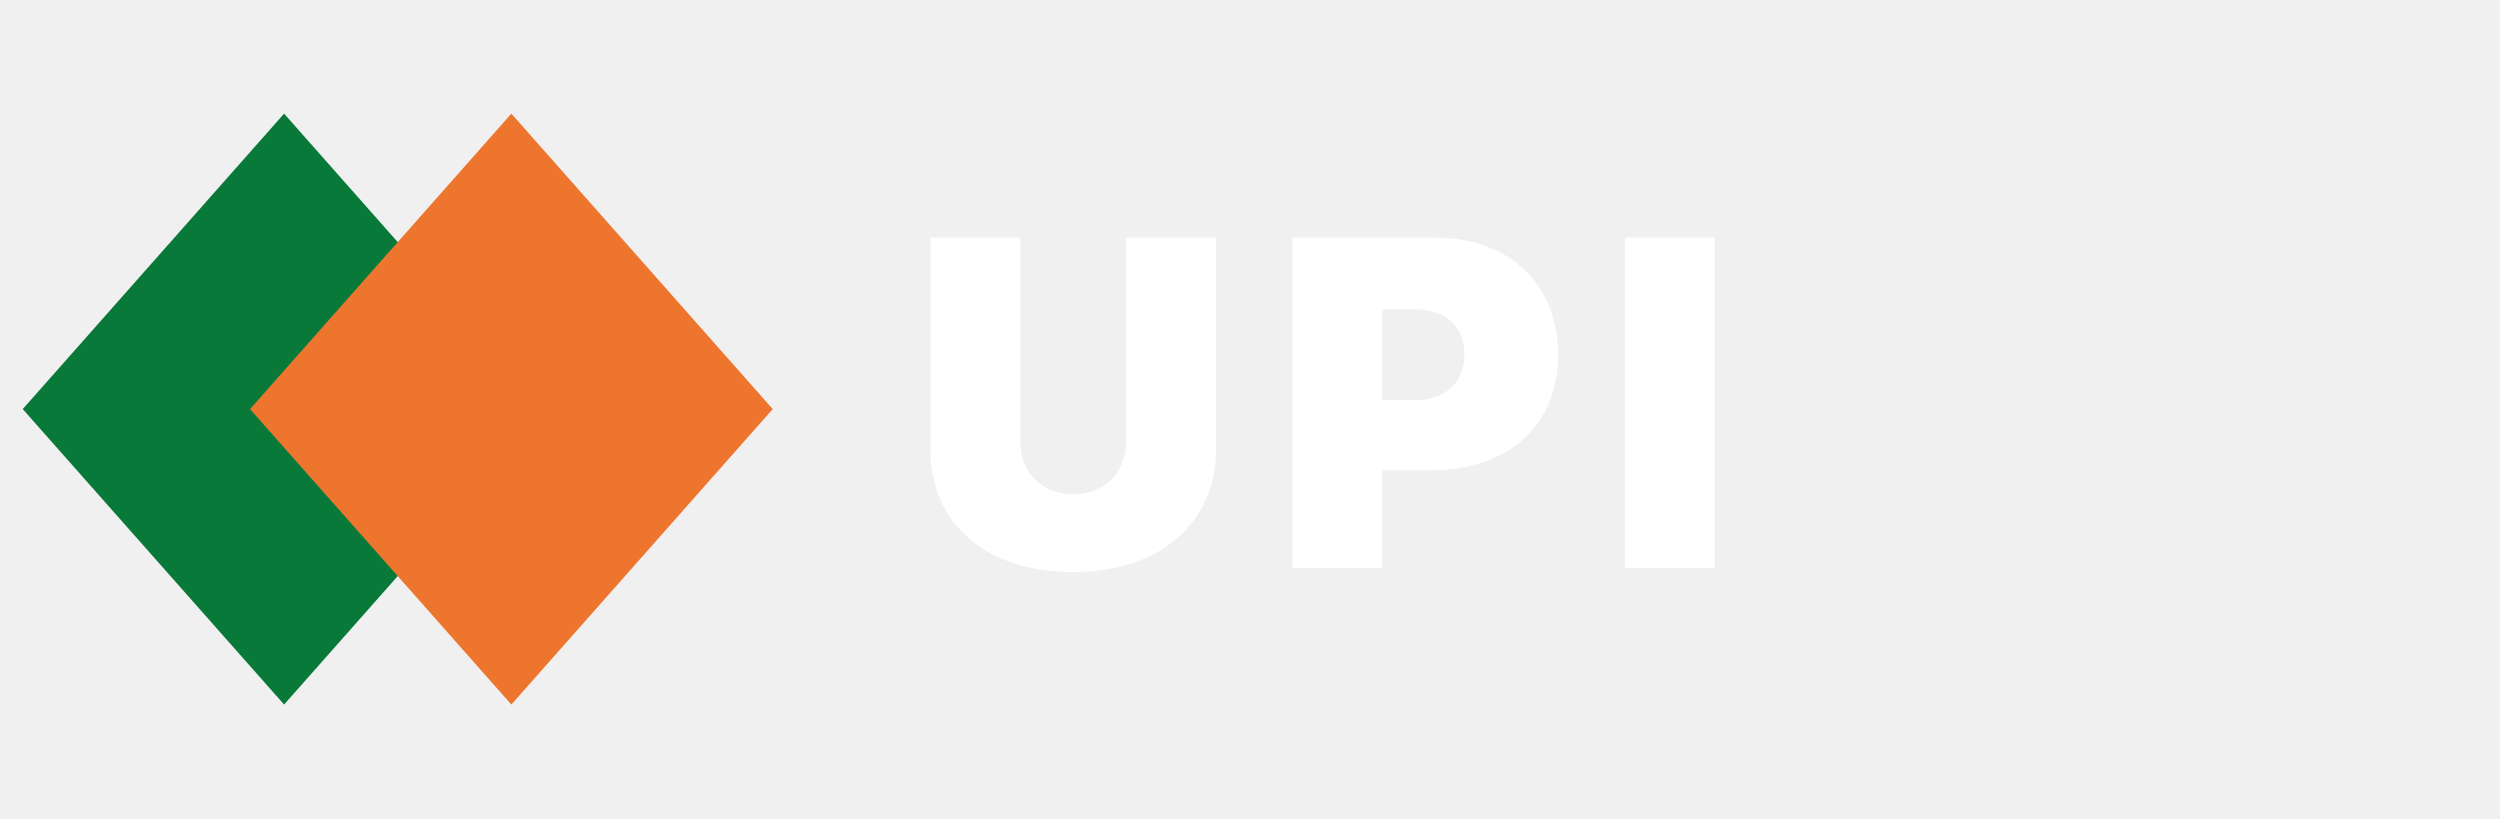
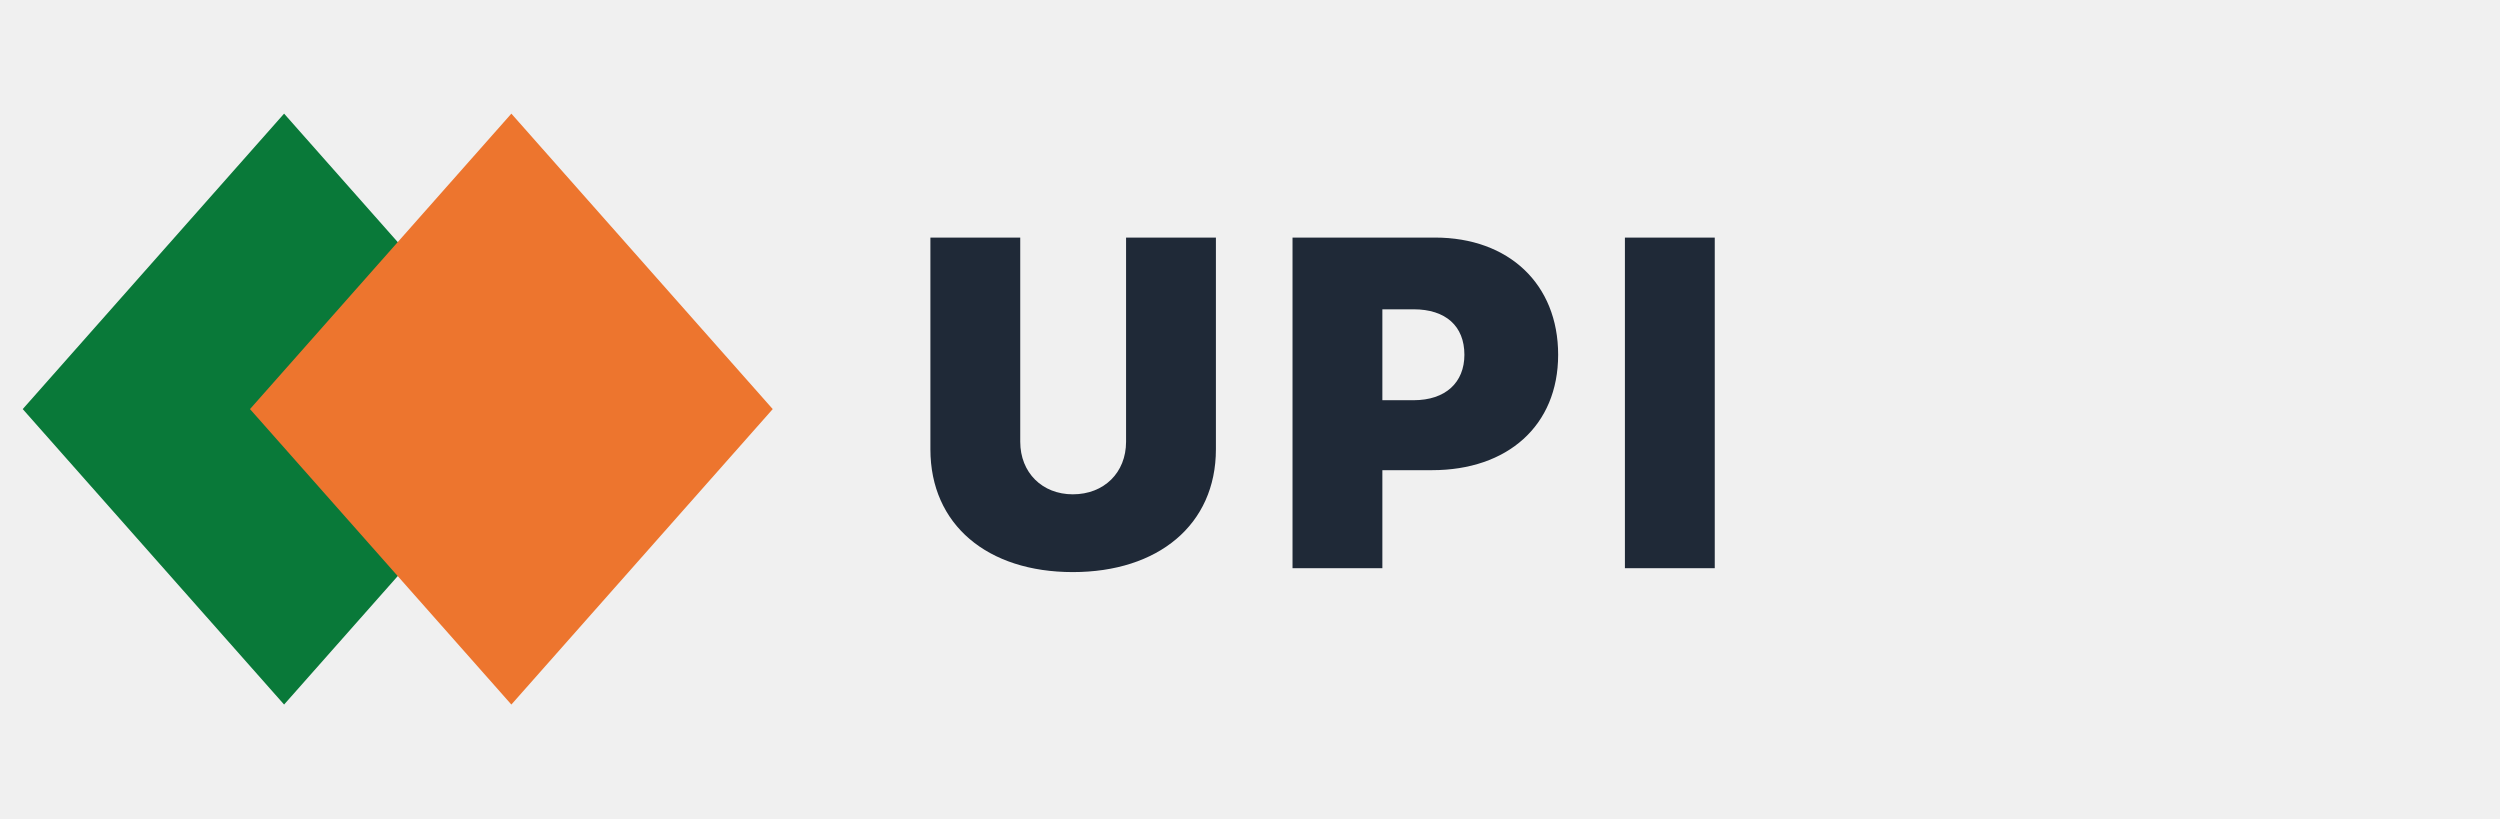
<svg xmlns="http://www.w3.org/2000/svg" viewBox="0 0 110 36" height="24">
  <g fill="none" fill-rule="evenodd">
    <path d="M12.5 5L24 18 12.5 31 1 18z" fill="#097939" />
    <path d="M22.5 5L34 18 22.5 31 11 18z" fill="#ED752E" />
-     <text x="40" y="25" fill="#FFFFFF" font-family="system-ui, -apple-system, sans-serif" font-weight="900" font-size="20" letter-spacing="1.5">UPI</text>
+     <text x="40" y="25" fill="#1F2937" font-family="system-ui, -apple-system, sans-serif" font-weight="900" font-size="20" letter-spacing="1.5">UPI</text>
  </g>
</svg>
